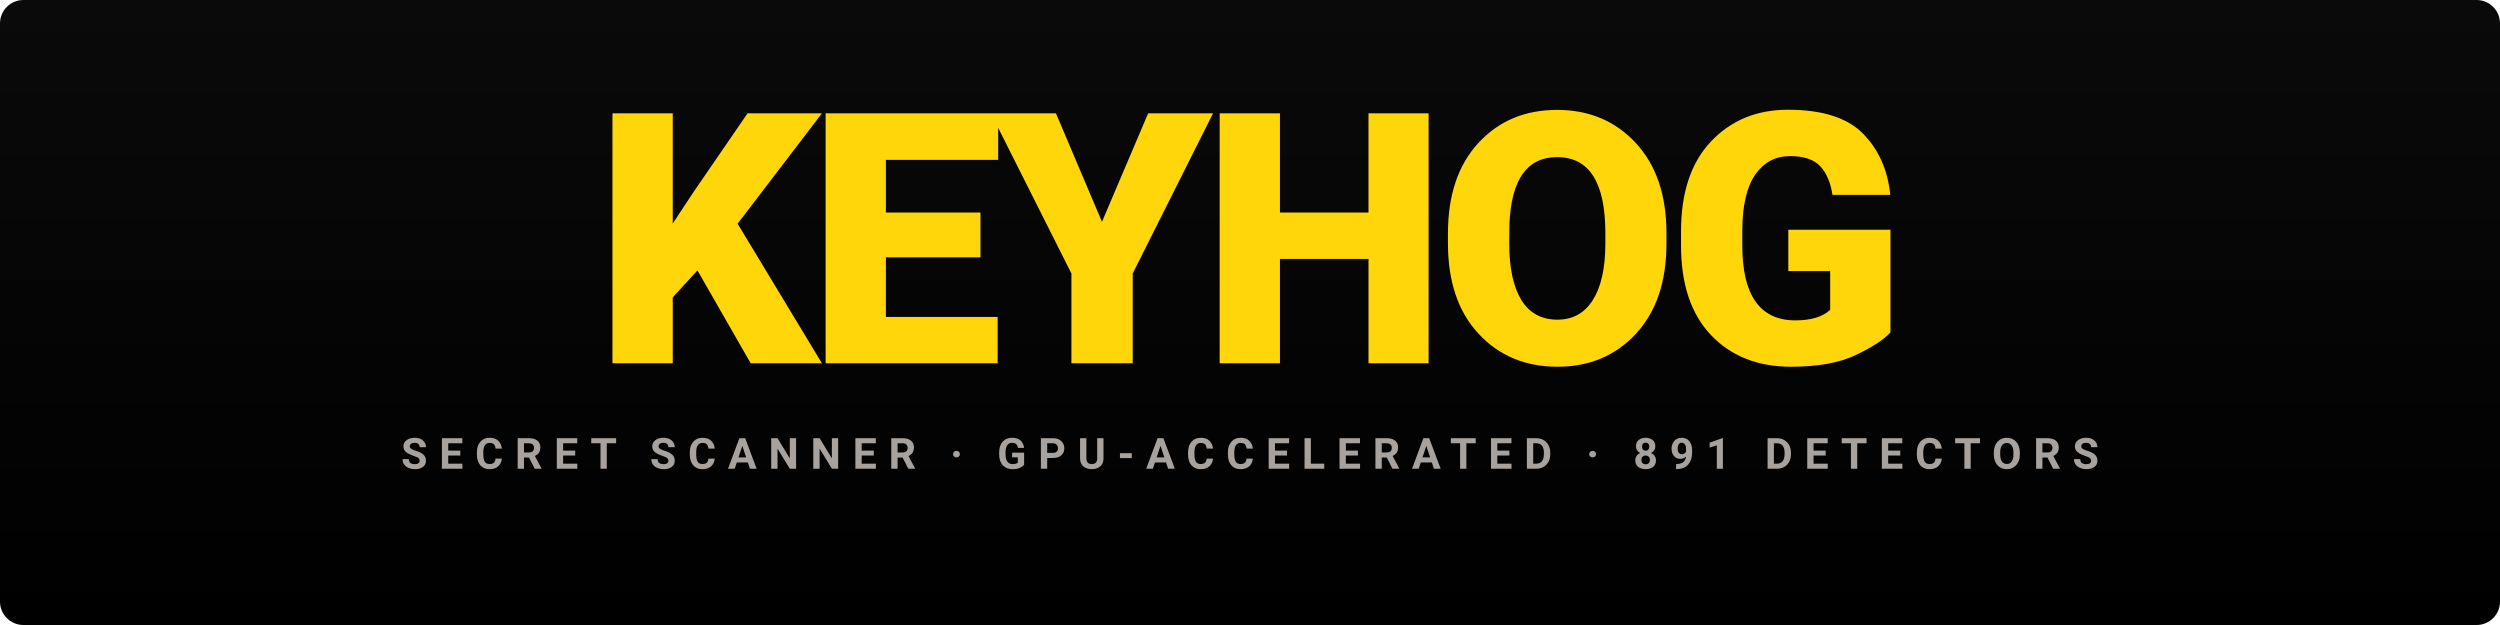
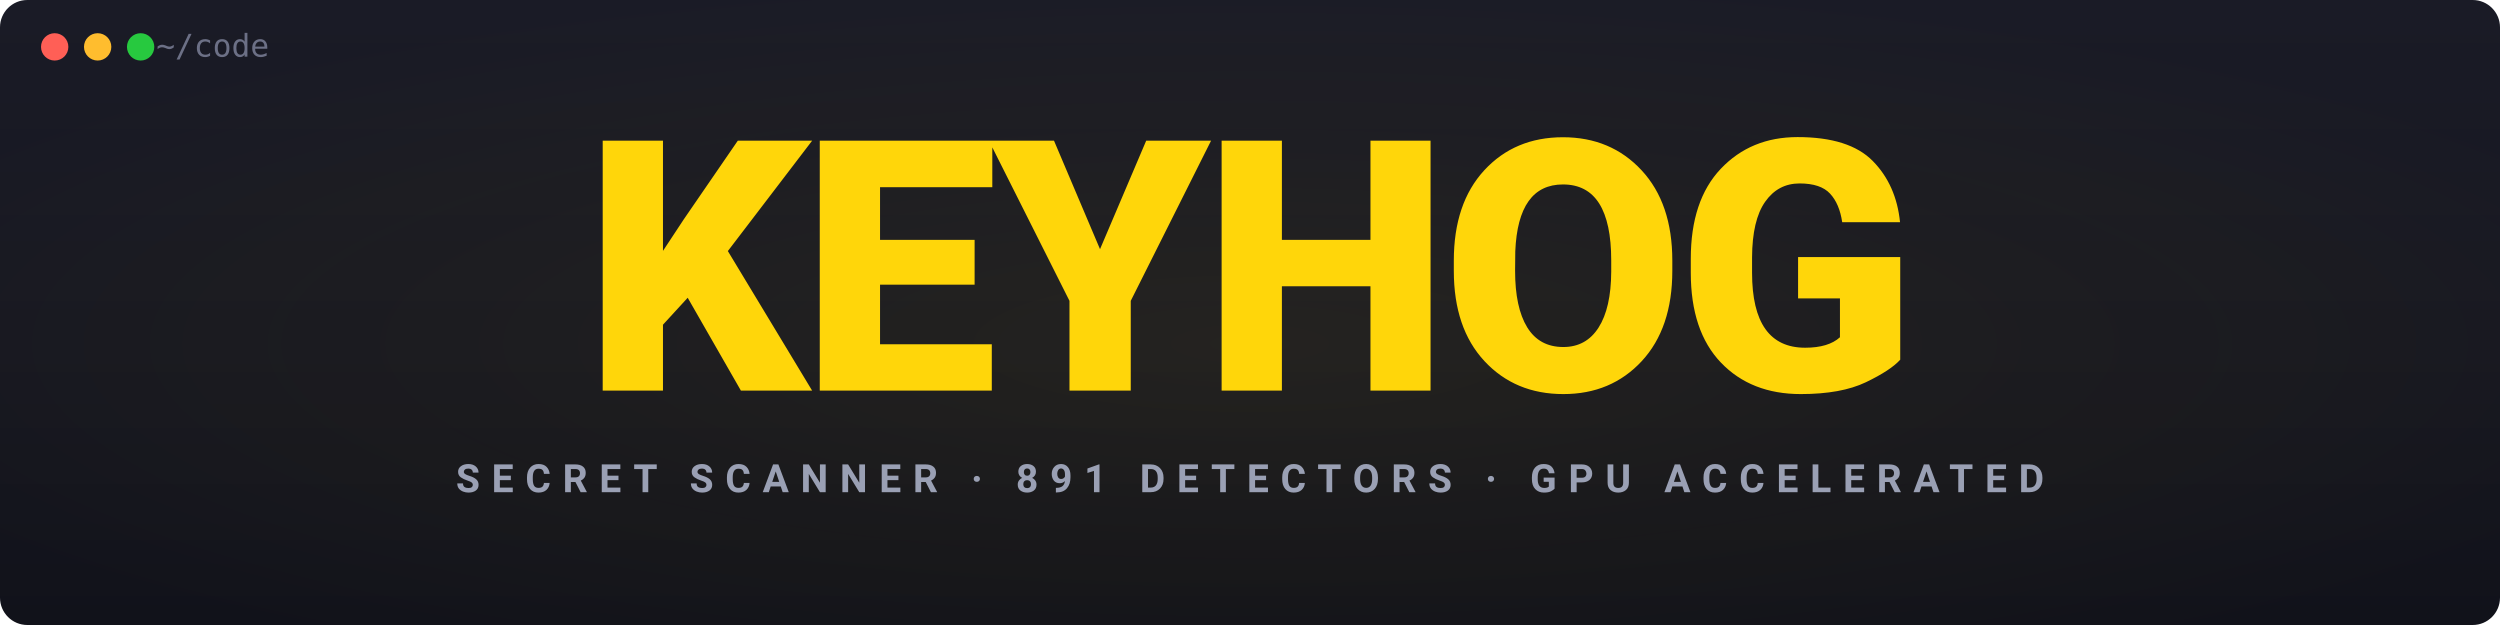
<svg xmlns="http://www.w3.org/2000/svg" viewBox="0 0 1280 320" width="1280" height="320" role="img" aria-label="KEYHOG">
  <defs>
    <linearGradient id="bg" x1="0" y1="0" x2="0" y2="1">
-       <stop offset="0" stop-color="#0a0a0a" />
-       <stop offset="1" stop-color="#000" />
+       <stop offset="0" stop-color="#1a1b26" />
+       <stop offset="0.55" stop-color="#161721" />
+       <stop offset="1" stop-color="#11121a" />
    </linearGradient>
+     <radialGradient id="glow" cx="0.5" cy="0.55" r="0.6">
+       <stop offset="0" stop-color="#ffd60a" stop-opacity="0.06" />
+       <stop offset="1" stop-color="#ffd60a" stop-opacity="0" />
+     </radialGradient>
  </defs>
-   <rect width="1280" height="320" rx="12" fill="url(#bg)" />
+   <rect width="1280" height="320" rx="14" fill="url(#bg)" />
+   <rect width="1280" height="320" rx="14" fill="url(#glow)" />
+   <g transform="translate(28,24)">
+     <circle cx="0" cy="0" r="7" fill="#ff5f56" />
+     <circle cx="22" cy="0" r="7" fill="#ffbd2e" />
+     <circle cx="44" cy="0" r="7" fill="#27c93f" />
+   </g>
  <g font-family="ui-sans-serif, system-ui, -apple-system, 'Segoe UI', Roboto, Inter, Helvetica, Arial, sans-serif">
-     <text x="640" y="186" text-anchor="middle" font-size="180" font-weight="900" letter-spacing="-6" fill="#ffd60a">KEYHOG</text>
-     <text x="640" y="240" text-anchor="middle" font-size="22" font-weight="600" letter-spacing="6" fill="#a8a29e">SECRET   SCANNER   ·   GPU-ACCELERATED   ·   891   DETECTORS</text>
+     <text x="640" y="200" text-anchor="middle" font-size="180" font-weight="900" letter-spacing="-4" fill="#ffd60a">KEYHOG</text>
+     <text x="640" y="252" text-anchor="middle" font-size="20" font-weight="600" letter-spacing="6" fill="#9aa0b4">SECRET SCANNER · 891 DETECTORS · GPU ACCELERATED</text>
+   </g>
+   <g font-family="ui-monospace, 'JetBrains Mono', 'SF Mono', Consolas, monospace" font-size="16" fill="#6c7086">
+     <text x="80" y="29">~/code</text>
  </g>
</svg>
